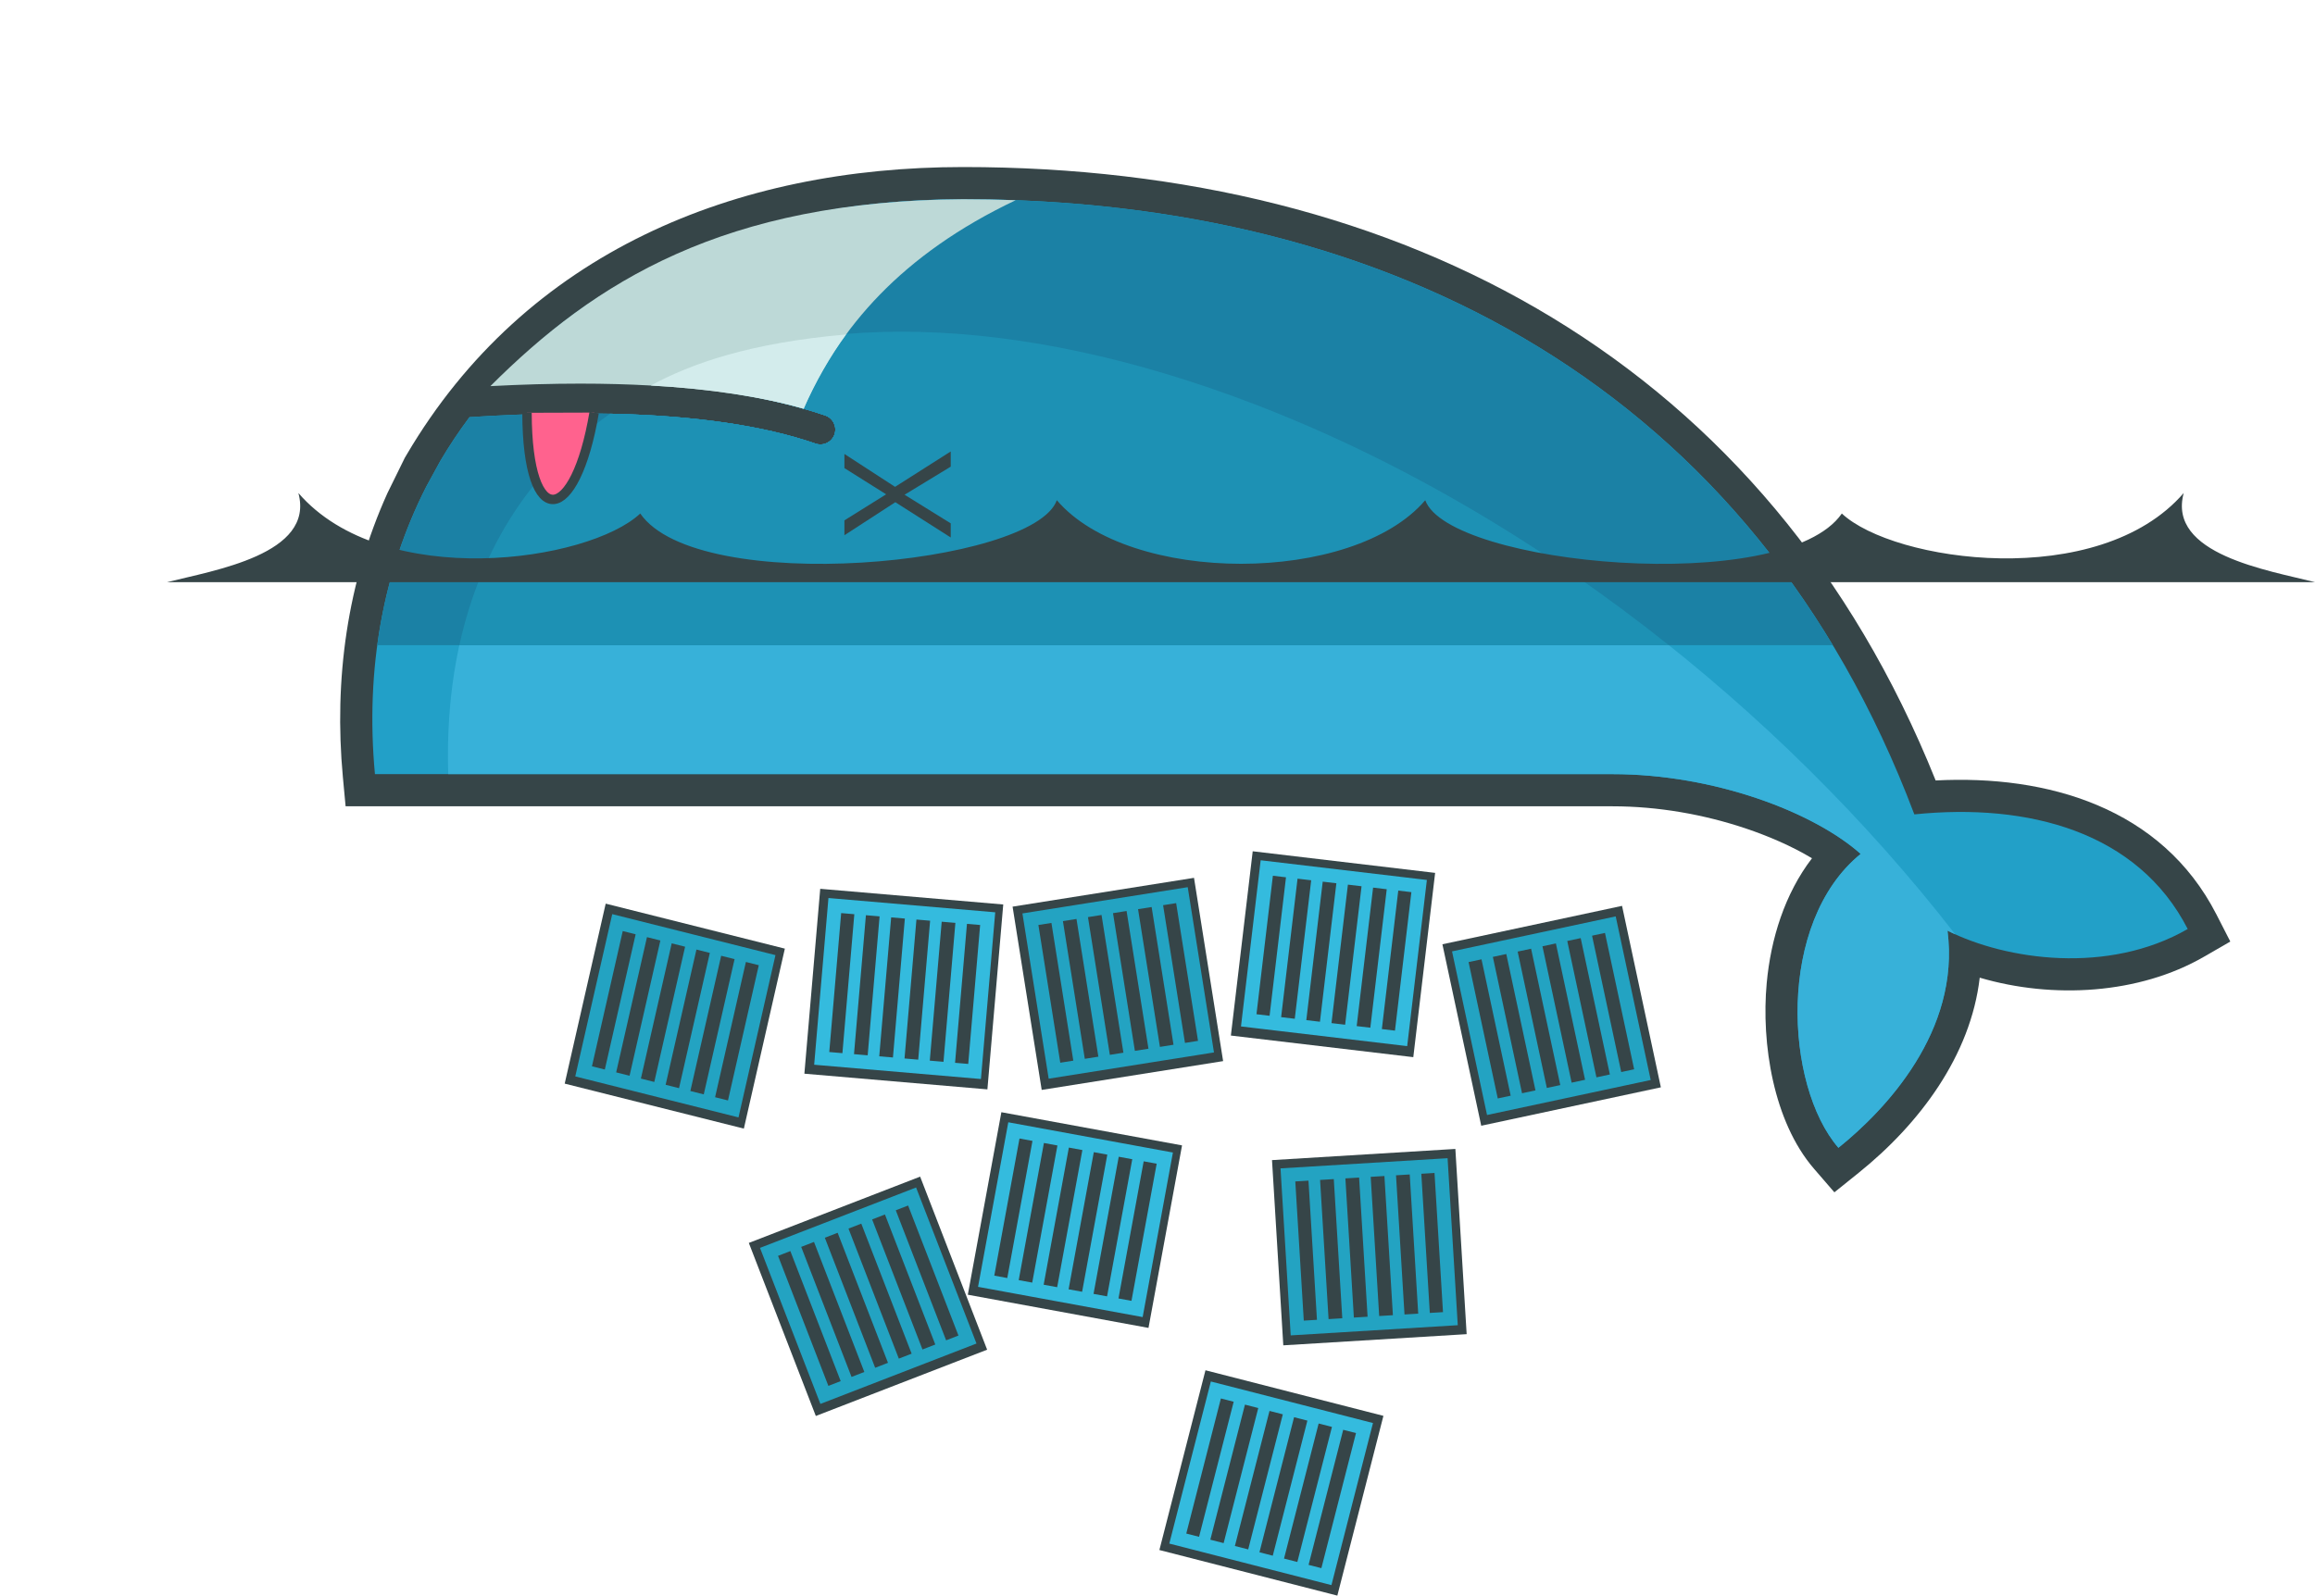
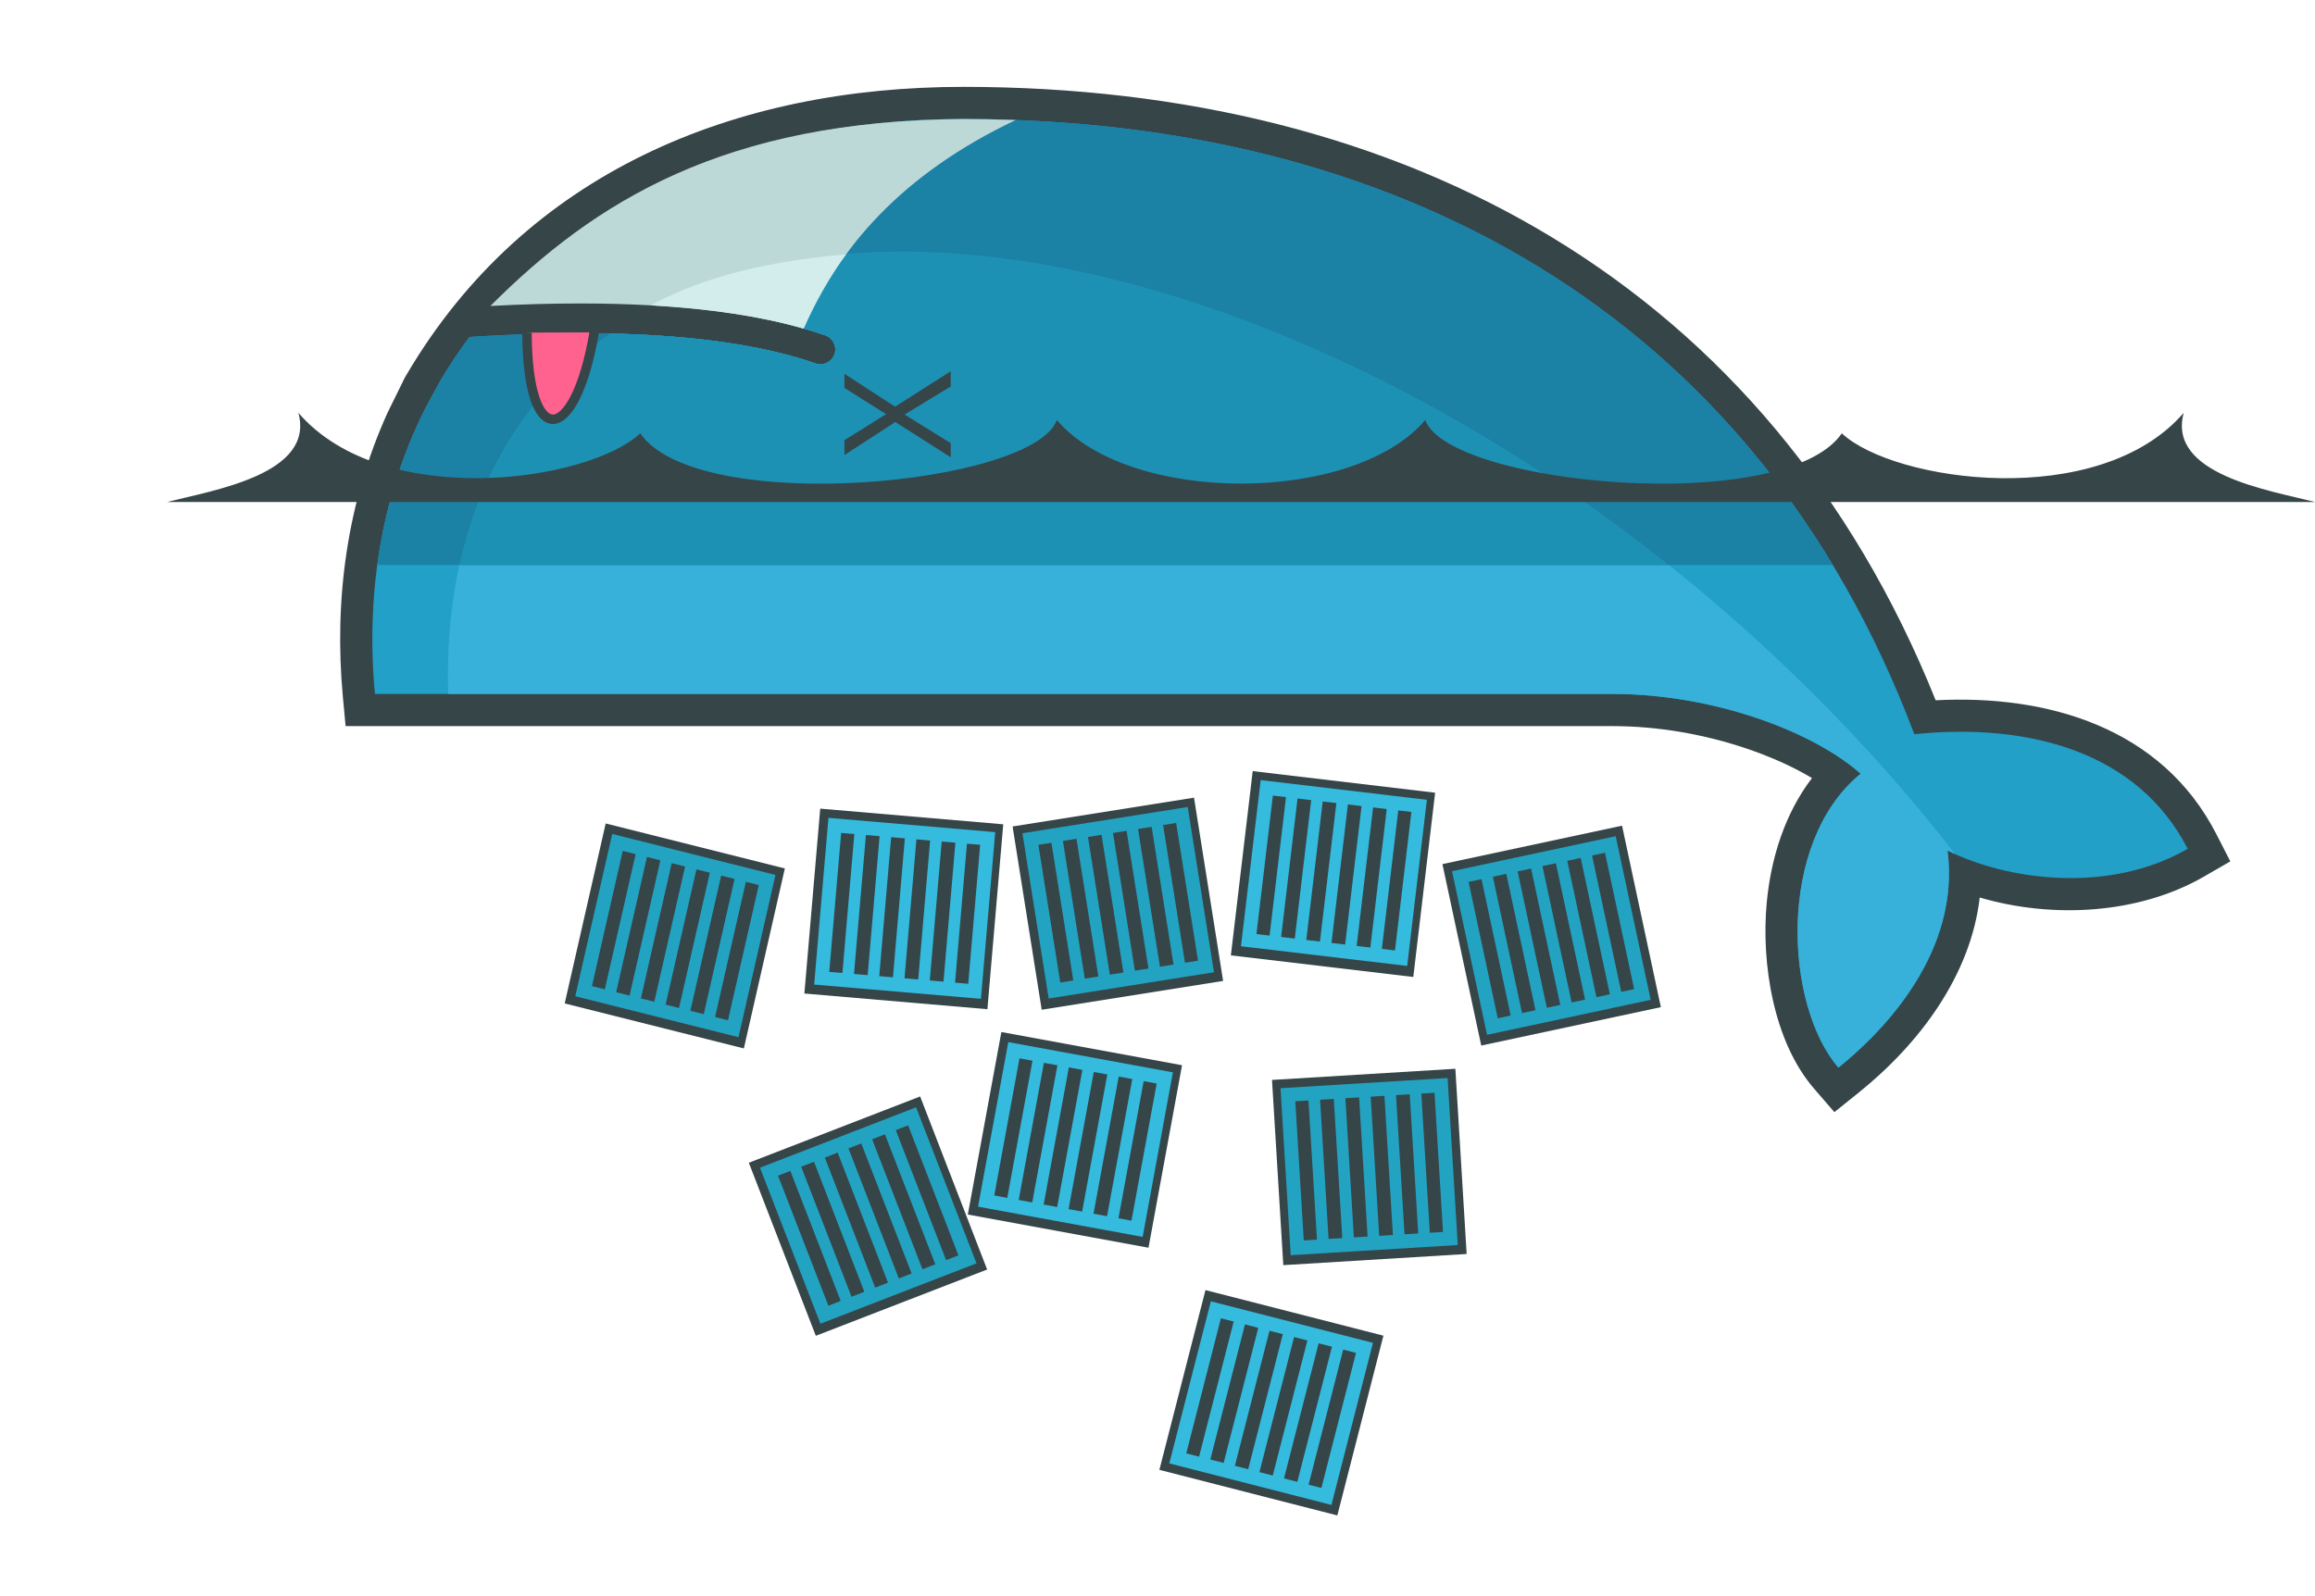
<svg xmlns="http://www.w3.org/2000/svg" width="692.773" height="477.621" viewBox="0 0 692.773 477.621" version="1.1" id="svg44">
  <defs id="defs48" />
-   <path style="fill:#364548;fill-rule:evenodd;stroke:none;stroke-width:2.527" id="path4" d="m 453.351,241.352 h 29.221 c 13.494,0 27.373,2.404 40.152,6.734 6.279,2.129 13.327,5.092 19.521,8.818 -8.158,10.651 -12.323,24.1 -13.549,37.357 -1.665,18.031 1.972,41.5 14.176,55.612 l 6.075,7.026 7.239,-5.819 c 18.226,-14.643 33.553,-35.103 36.255,-58.428 21.945,6.455 47.71,4.928 67.054,-6.236 l 7.936,-4.579 -4.177,-8.152 C 646.893,241.758 612.693,231.868 579.256,233.618 529.222,108.999 420.292,50 288.214,50 219.979,50 157.374,75.508 121.724,136.048 l -0.585,0.988 -5.194,10.567 c -12.051,26.649 -16.053,55.842 -13.338,85.011 l 0.815,8.737 h 49.417" />
-   <path style="fill:#22a0c8;fill-rule:evenodd;stroke:none;stroke-width:2.527" id="path6" d="m 582.793,278.574 c 3.875,30.114 -18.661,53.769 -32.638,64.999 -16.106,-18.621 -18.609,-67.423 6.66,-87.97 -14.101,-12.526 -43.817,-23.879 -74.243,-23.879 H 112.202 c -2.959,-31.761 2.618,-61.009 15.352,-86.044 l 4.214,-7.706 c 2.668,-4.528 5.582,-8.897 8.732,-13.104 h 0.001 c 15.226,-0.977 29.265,-1.316 42.109,-1.031 h 0.005 c 25.241,0.559 45.835,3.537 61.445,8.946 2.324,0.808 4.857,-0.425 5.661,-2.746 0.803,-2.321 -0.426,-4.855 -2.748,-5.661 -2.075,-0.719 -4.239,-1.391 -6.474,-2.03 -0.002,-0.001 -0.005,-0.001 -0.009,-0.002 -12.29,-3.508 -25.469,-5.87 -42.473,-6.919 1.008,-0.015 -1.052,-0.152 -1.057,-0.153 -0.578,-0.035 -1.306,-0.118 -1.887,-0.15 -6.692,-0.375 -13.916,-0.454 -21.301,-0.454 -8.077,0 -16.032,0.153 -24.924,0.604 l -0.226,-0.15 c 30.86,-34.685 79.111,-55.488 139.594,-55.488 128.006,0 236.581,56.744 284.66,184.137 34.111,-3.5 66.893,5.198 81.805,34.307 -23.754,13.707 -54.298,9.337 -71.886,0.497" />
-   <path style="fill:#37b1d9;fill-rule:evenodd;stroke:none;stroke-width:2.527" id="path8" d="m 582.793,278.574 c 3.875,30.114 -18.661,53.769 -32.638,64.999 -16.106,-18.621 -18.609,-67.423 6.66,-87.97 -14.101,-12.526 -43.817,-23.879 -74.243,-23.879 h -348.438 c -1.512,-48.641 16.539,-85.564 48.476,-107.885 h 0.005 c 25.241,0.559 45.836,3.537 61.445,8.946 2.324,0.808 4.857,-0.425 5.661,-2.746 0.803,-2.321 -0.426,-4.855 -2.748,-5.661 -2.075,-0.719 -4.239,-1.391 -6.474,-2.03 -0.002,-0.001 -0.005,-0.001 -0.009,-0.002 -12.29,-3.508 -26.601,-6.174 -43.606,-7.223 -0.004,0 -0.411,0.394 -0.417,0.393 43.563,-22.346 106.731,-22.266 179.151,5.554 81.205,31.195 156.768,90.63 209.493,158.608 -0.796,-0.359 -1.57,-0.727 -2.319,-1.102" />
-   <path style="fill:#1b81a5;fill-rule:evenodd;stroke:none;stroke-width:2.527" id="path10" d="m 112.895,193.133 c 2.302,-17.013 7.278,-32.943 14.659,-47.454 l 4.214,-7.706 c 2.668,-4.528 5.582,-8.897 8.733,-13.104 15.229,-0.977 29.269,-1.316 42.115,-1.031 25.241,0.559 45.835,3.537 61.445,8.946 2.324,0.808 4.857,-0.425 5.661,-2.746 0.803,-2.321 -0.426,-4.855 -2.748,-5.661 -2.075,-0.719 -4.239,-1.391 -6.474,-2.03 -0.002,-10e-4 -0.005,-10e-4 -0.009,-0.002 -12.29,-3.508 -26.526,-6.022 -43.53,-7.072 -0.583,-0.035 -1.601,-0.042 -2.19,-0.075 -6.689,-0.376 -13.839,-0.605 -21.225,-0.605 -8.075,0 -16.333,0.154 -25.225,0.605 30.858,-34.685 79.412,-55.563 139.894,-55.563 109.585,0 204.927,41.595 260.263,133.5 H 112.895" />
-   <path style="fill:#1d91b4;fill-rule:evenodd;stroke:none;stroke-width:2.527" id="path12" d="m 137.467,193.133 c 6.551,-29.872 22.294,-53.323 45.148,-69.295 25.241,0.559 45.835,3.537 61.445,8.946 2.324,0.808 4.857,-0.425 5.661,-2.746 0.803,-2.321 -0.426,-4.855 -2.748,-5.661 -2.075,-0.719 -4.239,-1.391 -6.474,-2.03 -0.002,-0.001 -0.005,-0.001 -0.009,-0.002 -12.29,-3.508 -26.828,-6.022 -43.832,-7.072 43.56,-22.342 106.545,-22.021 178.961,5.796 43.809,16.831 85.973,41.889 123.8,72.066 H 137.467" />
-   <path style="fill:#ff628e;fill-opacity:1;stroke:#364548;stroke-width:2.822;stroke-linecap:butt;stroke-linejoin:miter;stroke-miterlimit:4;stroke-dasharray:none;stroke-opacity:1" d="m 157.708,123.56 c 0.101,35.739 14.437,33.433 20.097,-0.063" id="path1107" />
-   <g id="g1073" transform="matrix(2.464925,0.6191385,-0.5582254,2.45113,432.1879,465.7667)">
+   <path style="fill:#364548;fill-rule:evenodd;stroke:none;stroke-width:2.527" id="path4" d="m 453.351,217.352 h 29.221 c 13.494,0 27.373,2.404 40.152,6.734 6.279,2.129 13.327,5.092 19.521,8.818 -8.158,10.651 -12.323,24.1 -13.549,37.357 -1.665,18.031 1.972,41.5 14.176,55.612 l 6.075,7.026 7.239,-5.819 c 18.226,-14.643 33.553,-35.103 36.255,-58.428 21.945,6.455 47.71,4.928 67.054,-6.236 l 7.936,-4.579 -4.177,-8.152 C 646.893,217.758 612.693,207.868 579.256,209.618 529.222,84.999 420.292,26 288.214,26 219.979,26 157.374,51.508 121.724,112.048 l -0.585,0.988 -5.194,10.567 c -12.051,26.649 -16.053,55.842 -13.338,85.011 l 0.815,8.737 h 49.417" />
+   <path style="fill:#22a0c8;fill-rule:evenodd;stroke:none;stroke-width:2.527" id="path6" d="m 582.793,254.574 c 3.875,30.114 -18.661,53.769 -32.638,64.999 -16.106,-18.621 -18.609,-67.423 6.66,-87.97 -14.101,-12.526 -43.817,-23.879 -74.243,-23.879 H 112.202 c -2.959,-31.761 2.618,-61.009 15.352,-86.044 l 4.214,-7.706 c 2.668,-4.528 5.582,-8.897 8.732,-13.104 h 0.001 c 15.226,-0.977 29.265,-1.316 42.109,-1.031 h 0.005 c 25.241,0.559 45.835,3.537 61.445,8.946 2.324,0.808 4.857,-0.425 5.661,-2.746 0.803,-2.321 -0.426,-4.855 -2.748,-5.661 -2.075,-0.719 -4.239,-1.391 -6.474,-2.03 -0.002,-0.001 -0.005,-0.001 -0.009,-0.002 -12.29,-3.508 -25.469,-5.87 -42.473,-6.919 1.008,-0.015 -1.052,-0.152 -1.057,-0.153 -0.578,-0.035 -1.306,-0.118 -1.887,-0.15 -6.692,-0.375 -13.916,-0.454 -21.301,-0.454 -8.077,0 -16.032,0.153 -24.924,0.604 L 148.62,91.122 c 30.86,-34.685 79.111,-55.488 139.594,-55.488 128.006,0 236.581,56.744 284.66,184.137 34.111,-3.5 66.893,5.198 81.805,34.307 -23.754,13.707 -54.298,9.337 -71.886,0.497" />
+   <path style="fill:#37b1d9;fill-rule:evenodd;stroke:none;stroke-width:2.527" id="path8" d="m 582.793,254.574 c 3.875,30.114 -18.661,53.769 -32.638,64.999 -16.106,-18.621 -18.609,-67.423 6.66,-87.97 -14.101,-12.526 -43.817,-23.879 -74.243,-23.879 h -348.438 c -1.512,-48.641 16.539,-85.564 48.476,-107.885 h 0.005 c 25.241,0.559 45.836,3.537 61.445,8.946 2.324,0.808 4.857,-0.425 5.661,-2.746 0.803,-2.321 -0.426,-4.855 -2.748,-5.661 -2.075,-0.719 -4.239,-1.391 -6.474,-2.03 -0.002,-0.001 -0.005,-0.001 -0.009,-0.002 -12.29,-3.508 -26.601,-6.174 -43.606,-7.223 -0.004,0 -0.411,0.394 -0.417,0.393 43.563,-22.346 106.731,-22.266 179.151,5.554 81.205,31.195 156.768,90.63 209.493,158.608 -0.796,-0.359 -1.57,-0.727 -2.319,-1.102" />
+   <path style="fill:#1b81a5;fill-rule:evenodd;stroke:none;stroke-width:2.527" id="path10" d="m 112.895,169.133 c 2.302,-17.013 7.278,-32.943 14.659,-47.454 l 4.214,-7.706 c 2.668,-4.528 5.582,-8.897 8.733,-13.104 15.229,-0.977 29.269,-1.316 42.115,-1.031 25.241,0.559 45.835,3.537 61.445,8.946 2.324,0.808 4.857,-0.425 5.661,-2.746 0.803,-2.321 -0.426,-4.855 -2.748,-5.661 -2.075,-0.719 -4.239,-1.391 -6.474,-2.03 -0.002,-10e-4 -0.005,-10e-4 -0.009,-0.002 -12.29,-3.508 -26.526,-6.022 -43.53,-7.072 -0.583,-0.035 -1.601,-0.042 -2.19,-0.075 -6.689,-0.376 -13.839,-0.605 -21.225,-0.605 -8.075,0 -16.333,0.154 -25.225,0.605 30.858,-34.685 79.412,-55.563 139.894,-55.563 109.585,0 204.927,41.595 260.263,133.5 H 112.895" />
+   <path style="fill:#1d91b4;fill-rule:evenodd;stroke:none;stroke-width:2.527" id="path12" d="m 137.467,169.133 c 6.551,-29.872 22.294,-53.323 45.148,-69.295 25.241,0.559 45.835,3.537 61.445,8.946 2.324,0.808 4.857,-0.425 5.661,-2.746 0.803,-2.321 -0.426,-4.855 -2.748,-5.661 -2.075,-0.719 -4.239,-1.391 -6.474,-2.03 -0.002,-0.001 -0.005,-0.001 -0.009,-0.002 -12.29,-3.508 -26.828,-6.022 -43.832,-7.072 43.56,-22.342 106.545,-22.021 178.961,5.796 43.809,16.831 85.973,41.889 123.8,72.066 H 137.467" />
+   <path style="fill:#ff628e;fill-opacity:1;stroke:#364548;stroke-width:2.822;stroke-linecap:butt;stroke-linejoin:miter;stroke-miterlimit:4;stroke-dasharray:none;stroke-opacity:1" d="m 157.708,99.56 c 0.101,35.739 14.437,33.433 20.097,-0.063" id="path1107" />
+   <g id="g1073" transform="matrix(2.464925,0.6191385,-0.5582254,2.45113,432.1879,441.7667)">
    <rect y="-51.034" x="-113.358" height="21.978" width="21.751" id="rect1010-5" style="opacity:1;fill:#364548;fill-opacity:1;stroke-width:1.753" />
    <path d="m -112.333,-30.195 h 19.817 v -19.818 h -19.817 z m 1.651,-1.652 h 1.564 v -16.516 h -1.564 z m 2.94,0 h 1.627 v -16.516 h -1.627 z m 3.002,0 h 1.627 v -16.516 h -1.627 z m 3.003,0 h 1.627 v -16.516 h -1.627 z m 3.003,0 h 1.627 v -16.516 h -1.627 z m 3.002,0 h 1.565 v -16.516 h -1.565 z" id="path14" style="fill:#23a3c2;fill-rule:evenodd;stroke:none;stroke-width:1" />
  </g>
-   <g id="g1105" transform="matrix(2.356964,-0.9122455,0.9122455,2.356964,390.3714,375.3927)">
+   <g id="g1105" transform="matrix(2.356964,-0.9122455,0.9122455,2.356964,390.3714,351.3927)">
    <rect y="-24.982" x="-60.88" height="21.978" width="21.751" id="rect1010-3" style="opacity:1;fill:#364548;fill-opacity:1;stroke-width:1.753" />
    <path d="m -59.86,-4.14 h 19.819 V -23.957 h -19.819 z m 1.653,-1.652 h 1.563 V -22.306 h -1.563 z m 2.94,0 h 1.625 V -22.306 h -1.625 z m 3.001,0 h 1.627 V -22.306 h -1.627 z m 3.003,0 h 1.627 V -22.306 h -1.627 z m 3.003,0 h 1.627 V -22.306 h -1.627 z m 3.002,0 h 1.566 V -22.306 h -1.566 z" id="path16" style="fill:#23a3c2;fill-rule:evenodd;stroke:none;stroke-width:1" />
  </g>
-   <g id="g1077" transform="matrix(2.518121,0.2157251,-0.2157251,2.518121,388.5508,399.6287)">
+   <g id="g1077" transform="matrix(2.518121,0.2157251,-0.2157251,2.518121,388.5508,375.6287)">
    <rect y="-47.828" x="-60.924" height="21.978" width="21.751" id="rect1010" style="opacity:1;fill:#364548;fill-opacity:1;stroke-width:1.753" />
    <path d="m -59.86,-27.006 h 19.819 v -19.818 h -19.819 z m 1.653,-1.652 h 1.563 v -16.516 h -1.563 z m 2.94,0 h 1.625 v -16.516 h -1.625 z m 3.001,0 h 1.627 v -16.516 h -1.627 z m 3.003,0 h 1.627 v -16.516 h -1.627 z m 3.003,0 h 1.627 v -16.516 h -1.627 z m 3.002,0 h 1.566 v -16.516 h -1.566 z" id="path18" style="fill:#34bbde;fill-rule:evenodd;stroke:none;stroke-width:1" />
  </g>
-   <g id="g1081" transform="matrix(2.496062,-0.3964141,0.3964141,2.496062,416.8639,375.6302)">
+   <g id="g1081" transform="matrix(2.496062,-0.3964141,0.3964141,2.496062,416.8639,351.6302)">
    <rect y="-47.8" x="-38.018" height="21.978" width="21.751" id="rect1010-6" style="opacity:1;fill:#364548;fill-opacity:1;stroke-width:1.753" />
    <path d="m -36.993,-27.006 h 19.818 v -19.818 h -19.818 z m 1.652,-1.652 h 1.563 v -16.516 h -1.563 z m 2.94,0 h 1.627 v -16.516 h -1.627 z m 3.003,0 h 1.627 v -16.516 h -1.627 z m 3.003,0 h 1.627 v -16.516 h -1.627 z m 3.002,0 h 1.628 v -16.516 h -1.628 z m 3.003,0 h 1.564 v -16.516 h -1.564 z" id="path20" style="fill:#23a3c2;fill-rule:evenodd;stroke:none;stroke-width:1" />
  </g>
-   <g id="g1101" transform="matrix(2.485721,0.4567916,-0.4567916,2.485721,382.7473,412.3827)">
+   <g id="g1101" transform="matrix(2.485721,0.4567916,-0.4567916,2.485721,382.7473,388.3827)">
    <rect y="-24.982" x="-38.015" height="21.978" width="21.751" id="rect1010-56" style="opacity:1;fill:#364548;fill-opacity:1;stroke-width:1.753" />
    <path d="m -36.993,-4.14 h 19.818 V -23.957 h -19.818 z m 1.652,-1.652 h 1.563 V -22.306 h -1.563 z m 2.94,0 h 1.627 V -22.306 h -1.627 z m 3.003,0 h 1.627 V -22.306 h -1.627 z m 3.003,0 h 1.627 V -22.306 h -1.627 z m 3.002,0 h 1.628 V -22.306 h -1.628 z m 3.003,0 h 1.564 V -22.306 h -1.564 z" id="path22" style="fill:#34bbde;fill-rule:evenodd;stroke:none;stroke-width:1" />
  </g>
-   <g id="g1085" transform="matrix(2.509792,0.2973443,-0.2973443,2.509792,398.7931,379.226)">
+   <g id="g1085" transform="matrix(2.509792,0.2973443,-0.2973443,2.509792,398.7931,355.226)">
    <rect y="-47.771" x="-15.188" height="21.978" width="21.751" id="rect1010-7" style="opacity:1;fill:#364548;fill-opacity:1;stroke-width:1.753" />
    <path d="M -14.127,-27.006 H 5.691 V -46.824 H -14.127 Z m 1.652,-1.652 h 1.563 v -16.516 h -1.563 z m 2.94,0 h 1.627 v -16.516 h -1.627 z m 3.002,0 h 1.627 v -16.516 h -1.627 z m 3.003,0 h 1.627 v -16.516 h -1.627 z m 3.003,0 H 1.1 v -16.516 h -1.627 z m 3.002,0 h 1.564 v -16.516 h -1.564 z" id="path24" style="fill:#34bbde;fill-rule:evenodd;stroke:none;stroke-width:1" />
  </g>
-   <g id="g1093" transform="matrix(2.522664,-0.1537396,0.1537396,2.522664,422.5221,407.9975)">
+   <g id="g1093" transform="matrix(2.522664,-0.1537396,0.1537396,2.522664,422.5221,383.9975)">
    <rect y="-24.996" x="-15.074" height="21.978" width="21.751" id="rect1010-2" style="opacity:1;fill:#364548;fill-opacity:1;stroke-width:1.753" />
    <path d="M -14.127,-4.14 H 5.691 V -23.957 H -14.127 Z m 1.652,-1.652 h 1.563 V -22.306 h -1.563 z m 2.94,0 h 1.627 V -22.306 h -1.627 z m 3.002,0 h 1.627 V -22.306 h -1.627 z m 3.003,0 h 1.627 V -22.306 h -1.627 z m 3.003,0 H 1.1 V -22.306 h -1.627 z m 3.002,0 h 1.564 V -22.306 h -1.564 z" id="path26" style="fill:#23a3c2;fill-rule:evenodd;stroke:none;stroke-width:1" />
  </g>
-   <g id="g1097" transform="matrix(2.44824,0.6273697,-0.6273697,2.44824,396.2518,425.0613)">
+   <g id="g1097" transform="matrix(2.44824,0.6273697,-0.6273697,2.44824,396.2518,401.0613)">
    <rect y="-2.221" x="-15.074" height="21.978" width="21.751" id="rect1010-9" style="opacity:1;fill:#364548;fill-opacity:1;stroke-width:1.753" />
    <path d="M -14.127,18.726 H 5.691 V -1.092 H -14.127 Z m 1.652,-1.651 h 1.563 V 0.56 h -1.563 z m 2.94,0 h 1.627 V 0.56 h -1.627 z m 3.002,0 h 1.627 V 0.56 h -1.627 z m 3.003,0 h 1.627 V 0.56 h -1.627 z m 3.003,0 H 1.1 V 0.56 h -1.627 z m 3.002,0 h 1.564 V 0.56 h -1.564 z" id="path28" style="fill:#34bbde;fill-rule:evenodd;stroke:none;stroke-width:1" />
  </g>
-   <g id="g1089" transform="matrix(2.471448,-0.5285968,0.5285968,2.471448,437.6793,405.1217)">
+   <g id="g1089" transform="matrix(2.471448,-0.5285968,0.5285968,2.471448,437.6793,381.1217)">
    <rect y="-47.885" x="7.801" height="21.978" width="21.751" id="rect1010-1" style="opacity:1;fill:#364548;fill-opacity:1;stroke-width:1.753" />
    <path d="M 8.739,-27.006 H 28.557 V -46.824 H 8.739 Z m 1.651,-1.652 h 1.565 v -16.516 h -1.565 z m 2.94,0 h 1.627 v -16.516 h -1.627 z m 3.003,0 h 1.627 v -16.516 h -1.627 z m 3.002,0 h 1.627 v -16.516 h -1.627 z m 3.004,0 h 1.626 v -16.516 h -1.626 z m 3.002,0 h 1.564 v -16.516 h -1.564 z" id="path30" style="fill:#23a3c2;fill-rule:evenodd;stroke:none;stroke-width:1" />
  </g>
-   <path style="fill:#bdd9d7;fill-rule:evenodd;stroke:none;stroke-width:2.527" id="path38" d="m 303.944,59.932 c -34.219,16.239 -53.003,38.312 -63.453,62.411 -12.71,-3.629 -27.99,-5.948 -45.743,-6.944 -6.688,-0.375 -13.722,-0.567 -21.106,-0.567 -8.511,0 -17.48,0.252 -26.895,0.751 31.381,-31.362 69.987,-55.509 141.468,-55.951 5.277,0 10.517,0.103 15.73,0.299" />
-   <path style="fill:#d3ecec;fill-rule:evenodd;stroke:none;stroke-width:2.527" id="path40" d="m 253.202,100.107 c -4.735,6.427 -9.327,14.503 -12.703,22.239 -12.713,-3.63 -27.996,-5.95 -45.752,-6.946 12.196,-6.62 29.639,-12.755 58.455,-15.292" />
-   <path style="fill:#364548;fill-rule:evenodd;stroke:none;stroke-width:2.527" id="path36" d="m 50,174.261 h 642.773 c -13.996,-3.55 -44.282,-8.346 -39.287,-26.688 -25.448,29.448 -86.821,20.659 -102.31,6.138 -17.248,25.016 -117.659,15.508 -124.663,-3.981 -21.623,25.376 -88.627,25.376 -110.251,0 -7.006,19.488 -107.416,28.997 -124.665,3.981 -15.489,14.521 -76.856,23.31 -102.307,-6.138 C 94.284,165.915 63.998,170.711 50,174.261" />
-   <text xml:space="preserve" style="font-style:normal;font-weight:normal;font-size:44.551px;line-height:1.25;font-family:sans-serif;letter-spacing:0px;word-spacing:0px;fill:#364548;fill-opacity:1;stroke:none;stroke-width:1.114" x="-161.058" y="284.507" id="text116" transform="rotate(-90)">
-     <tspan id="tspan114" x="-161.058" y="284.507" style="fill:#364548;fill-opacity:1;stroke-width:1.114">X</tspan>
+   <path style="fill:#bdd9d7;fill-rule:evenodd;stroke:none;stroke-width:2.527" id="path38" d="m 303.944,35.932 c -34.219,16.239 -53.003,38.312 -63.453,62.411 -12.71,-3.629 -27.99,-5.948 -45.743,-6.944 -6.688,-0.375 -13.722,-0.567 -21.106,-0.567 -8.511,0 -17.48,0.252 -26.895,0.751 31.381,-31.362 69.987,-55.509 141.468,-55.951 5.277,0 10.517,0.103 15.73,0.299" />
+   <path style="fill:#d3ecec;fill-rule:evenodd;stroke:none;stroke-width:2.527" id="path40" d="m 253.202,76.107 c -4.735,6.427 -9.327,14.503 -12.703,22.239 -12.713,-3.63 -27.996,-5.95 -45.752,-6.946 12.196,-6.62 29.639,-12.755 58.455,-15.292" />
+   <path style="fill:#364548;fill-rule:evenodd;stroke:none;stroke-width:2.527" id="path36" d="m 50,150.261 h 642.773 c -13.996,-3.55 -44.282,-8.346 -39.287,-26.688 -25.448,29.448 -86.821,20.659 -102.31,6.138 -17.248,25.016 -117.659,15.508 -124.663,-3.981 -21.623,25.376 -88.627,25.376 -110.251,0 -7.006,19.488 -107.416,28.997 -124.665,3.981 -15.489,14.521 -76.856,23.31 -102.307,-6.138 C 94.284,141.915 63.998,146.711 50,150.261" />
+   <text xml:space="preserve" style="font-style:normal;font-weight:normal;font-size:44.551px;line-height:1.25;font-family:sans-serif;letter-spacing:0px;word-spacing:0px;fill:#364548;fill-opacity:1;stroke:none;stroke-width:1.114" x="-137.058" y="284.507" id="text116" transform="rotate(-90)">
+     <tspan id="tspan114" x="-137.058" y="284.507" style="fill:#364548;fill-opacity:1;stroke-width:1.114">X</tspan>
  </text>
</svg>
